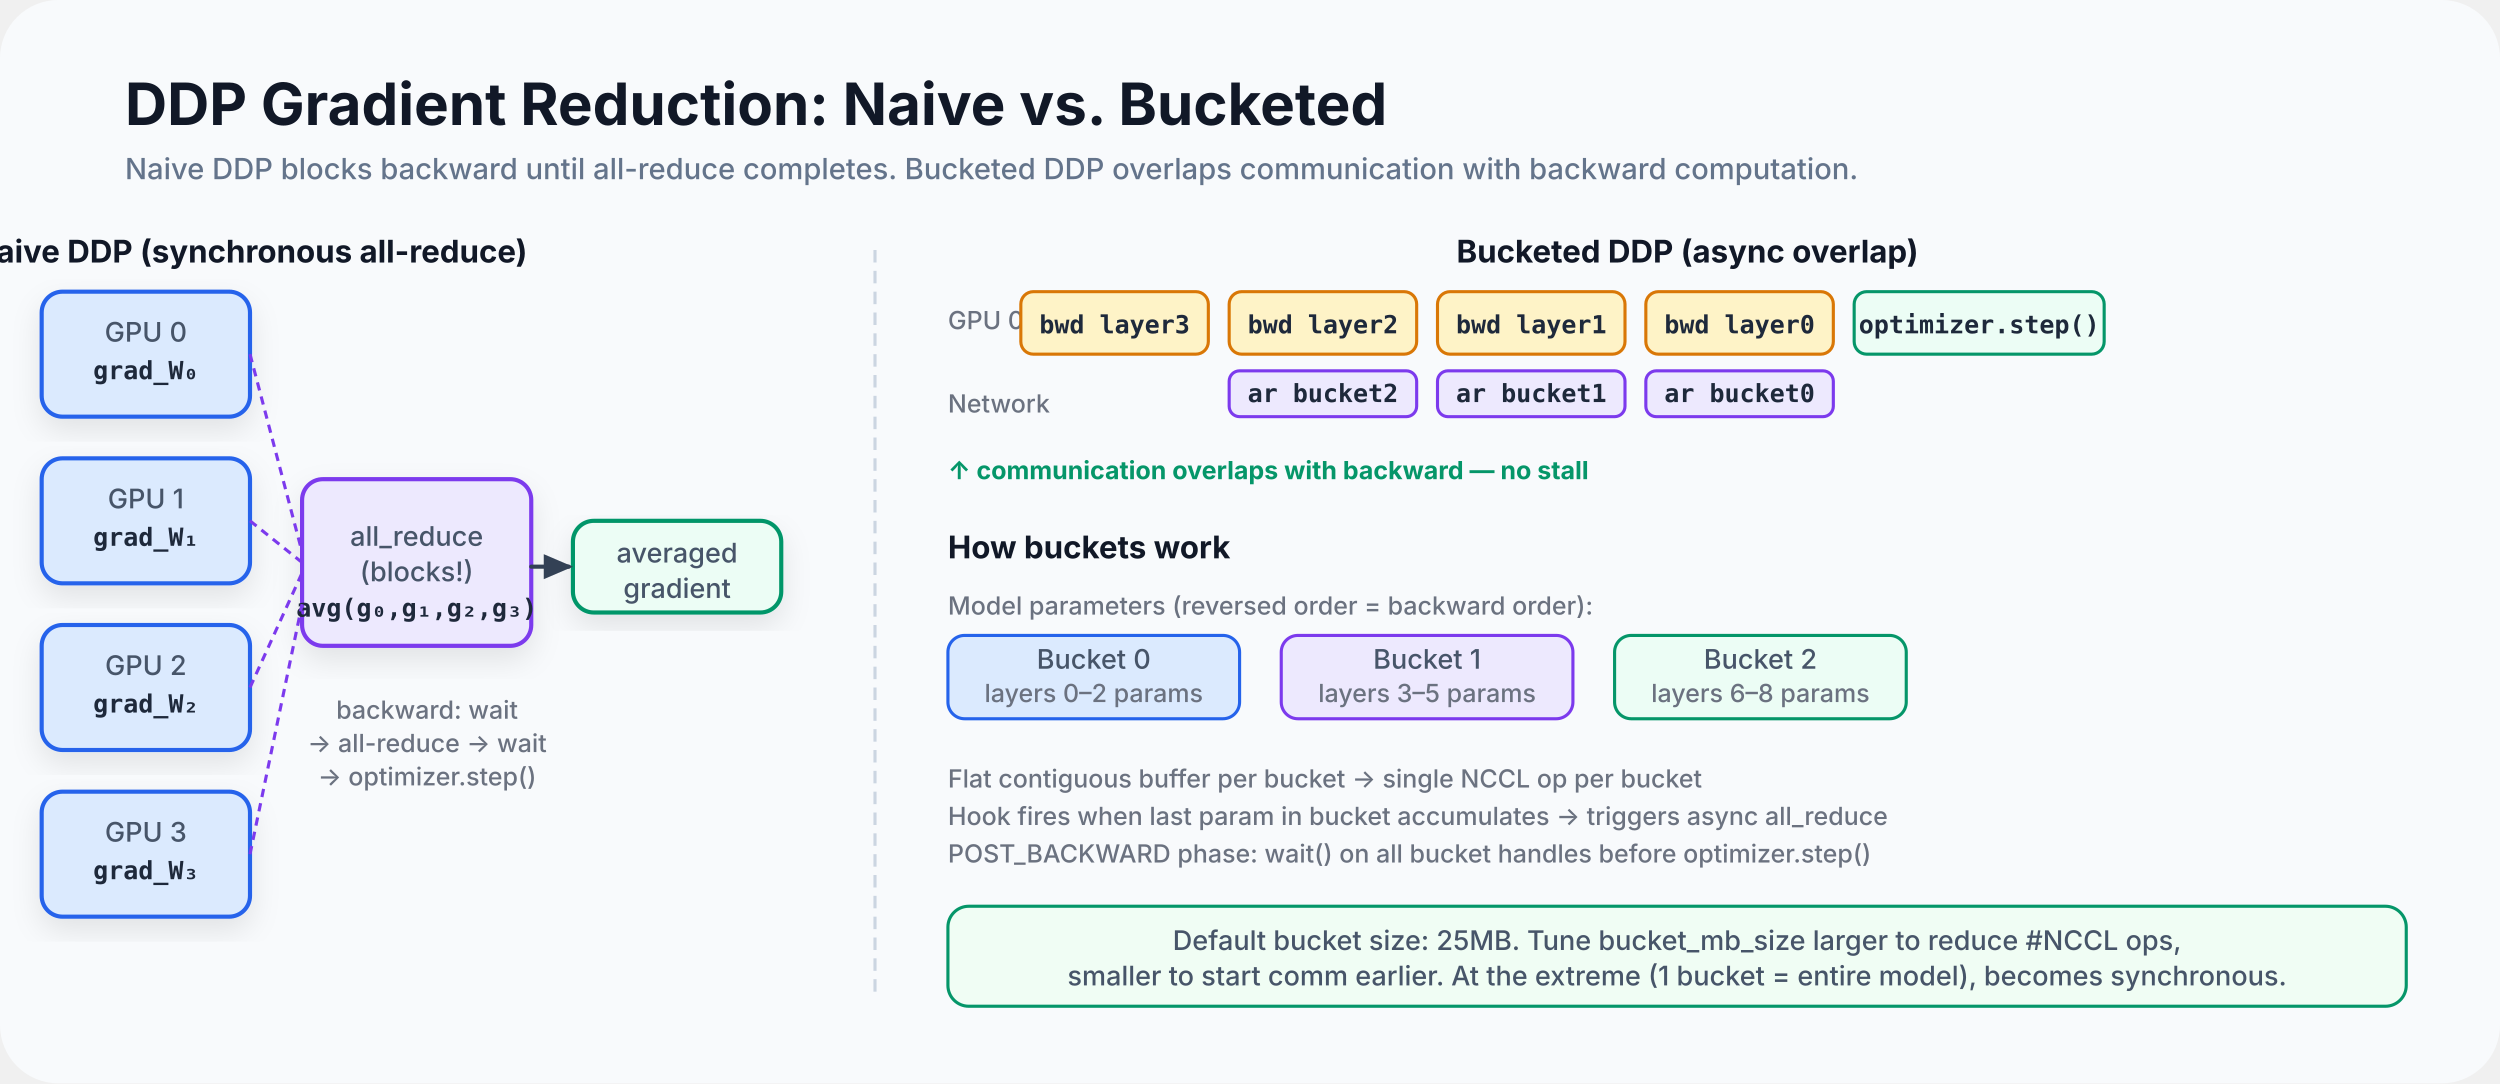
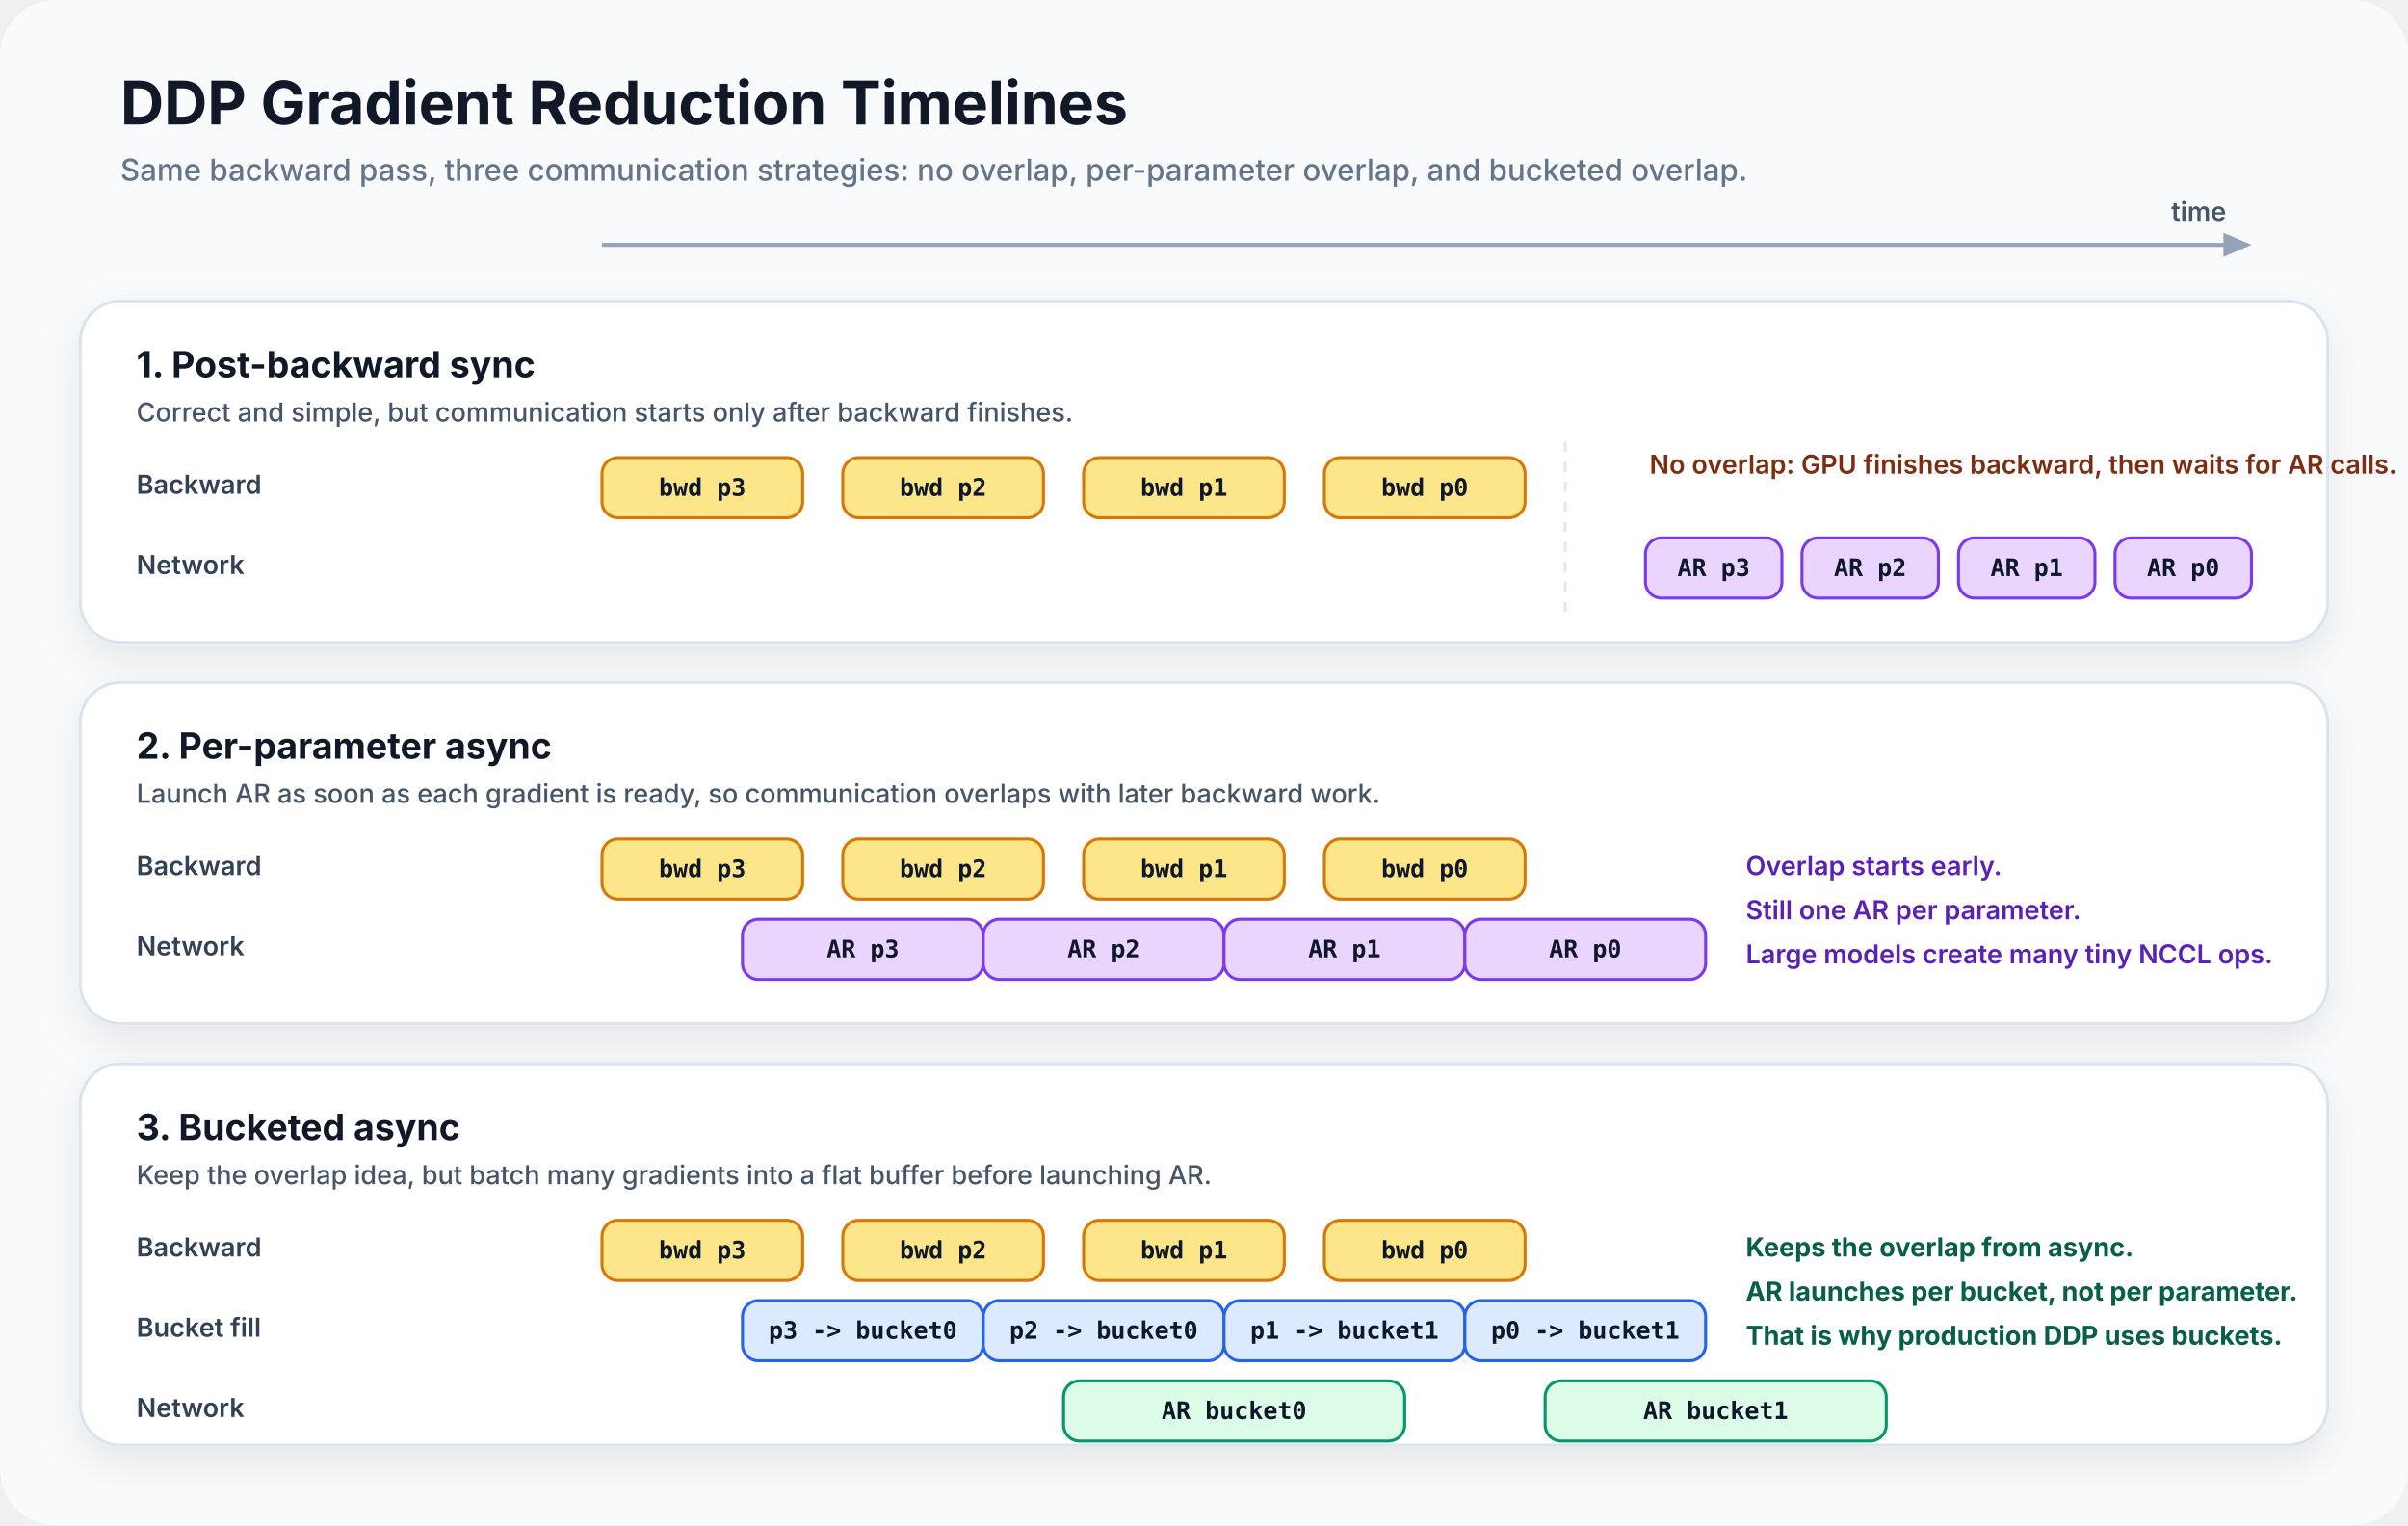
- <svg xmlns="http://www.w3.org/2000/svg" width="1200" height="520" viewBox="0 0 1200 520" fill="none">
+ <svg xmlns="http://www.w3.org/2000/svg" width="1200" height="760" viewBox="0 0 1200 760" fill="none">
  <defs>
    <style>
-       .title { font: 700 28px Inter, ui-sans-serif, system-ui, sans-serif; fill: #111827; }
-       .subtitle { font: 500 14px Inter, ui-sans-serif, system-ui, sans-serif; fill: #64748b; }
-       .label { font: 700 15px Inter, ui-sans-serif, system-ui, sans-serif; fill: #111827; }
-       .code { font: 600 12px "JetBrains Mono", "Fira Code", ui-monospace, monospace; fill: #1e293b; }
-       .small { font: 500 13px Inter, ui-sans-serif, system-ui, sans-serif; fill: #475569; }
-       .note { font: 500 12px Inter, ui-sans-serif, system-ui, sans-serif; fill: #6b7280; }
-       .highlight { font: 700 12px Inter, ui-sans-serif, system-ui, sans-serif; fill: #059669; }
-       .edge { stroke: #334155; stroke-width: 2; stroke-linecap: round; marker-end: url(#arrow); fill: none; }
-       .comm { stroke: #7c3aed; stroke-width: 2; stroke-linecap: round; stroke-dasharray: 5 3; fill: none; }
+       .title { font: 700 30px Inter, ui-sans-serif, system-ui, sans-serif; fill: #111827; }
+       .subtitle { font: 500 15px Inter, ui-sans-serif, system-ui, sans-serif; fill: #64748b; }
+       .card-title { font: 700 18px Inter, ui-sans-serif, system-ui, sans-serif; fill: #111827; }
+       .card-note { font: 500 13px Inter, ui-sans-serif, system-ui, sans-serif; fill: #475569; }
+       .lane { font: 600 13px Inter, ui-sans-serif, system-ui, sans-serif; fill: #334155; }
+       .small { font: 600 12px "JetBrains Mono", "Fira Code", ui-monospace, monospace; fill: #0f172a; }
+       .axis-label { font: 600 13px Inter, ui-sans-serif, system-ui, sans-serif; fill: #475569; }
+       .callout-strong { font: 700 13px Inter, ui-sans-serif, system-ui, sans-serif; fill: #065f46; }
+       .callout-soft { font: 600 13px Inter, ui-sans-serif, system-ui, sans-serif; fill: #7c2d12; }
+       .callout-mid { font: 600 13px Inter, ui-sans-serif, system-ui, sans-serif; fill: #5b21b6; }
+       .axis { stroke: #94a3b8; stroke-width: 2; marker-end: url(#arrow); }
+       .divider { stroke: #e2e8f0; stroke-width: 1.5; stroke-dasharray: 5 5; }
    </style>
    <marker id="arrow" markerWidth="10" markerHeight="10" refX="8" refY="5" orient="auto" markerUnits="strokeWidth">
-       <path d="M2 2 L9 5 L2 8 Z" fill="#334155" />
+       <path d="M2 2 L9 5 L2 8 Z" fill="#94a3b8" />
    </marker>
    <filter id="shadow" x="-20%" y="-20%" width="140%" height="140%">
-       <feDropShadow dx="0" dy="6" stdDeviation="7" flood-color="#0f172a" flood-opacity="0.09" />
+       <feDropShadow dx="0" dy="8" stdDeviation="10" flood-color="#0f172a" flood-opacity="0.08" />
    </filter>
  </defs>
-   <rect width="1200" height="520" rx="28" fill="#f8fafc" />
-   <text x="60" y="60" class="title">DDP Gradient Reduction: Naive vs. Bucketed</text>
-   <text x="60" y="86" class="subtitle">Naive DDP blocks backward until all-reduce completes. Bucketed DDP overlaps communication with backward computation.</text>
-   <text x="120" y="126" class="label" text-anchor="middle">Naive DDP  (synchronous all-reduce)</text>
-   <rect x="20" y="140" width="100" height="60" rx="10" fill="#dbeafe" stroke="#2563eb" stroke-width="2" filter="url(#shadow)" />
-   <text x="70" y="164" class="small" text-anchor="middle">GPU 0</text>
-   <text x="70" y="182" class="code" text-anchor="middle">grad_W₀</text>
-   <rect x="20" y="220" width="100" height="60" rx="10" fill="#dbeafe" stroke="#2563eb" stroke-width="2" filter="url(#shadow)" />
-   <text x="70" y="244" class="small" text-anchor="middle">GPU 1</text>
-   <text x="70" y="262" class="code" text-anchor="middle">grad_W₁</text>
-   <rect x="20" y="300" width="100" height="60" rx="10" fill="#dbeafe" stroke="#2563eb" stroke-width="2" filter="url(#shadow)" />
-   <text x="70" y="324" class="small" text-anchor="middle">GPU 2</text>
-   <text x="70" y="342" class="code" text-anchor="middle">grad_W₂</text>
-   <rect x="20" y="380" width="100" height="60" rx="10" fill="#dbeafe" stroke="#2563eb" stroke-width="2" filter="url(#shadow)" />
-   <text x="70" y="404" class="small" text-anchor="middle">GPU 3</text>
-   <text x="70" y="422" class="code" text-anchor="middle">grad_W₃</text>
-   <rect x="145" y="230" width="110" height="80" rx="10" fill="#ede9fe" stroke="#7c3aed" stroke-width="2" filter="url(#shadow)" />
-   <text x="200" y="262" class="small" text-anchor="middle">all_reduce</text>
-   <text x="200" y="279" class="small" text-anchor="middle">(blocks!)</text>
-   <text x="200" y="296" class="code" text-anchor="middle">avg(g₀,g₁,g₂,g₃)</text>
-   <path d="M 120 170 L 145 265" stroke="#7c3aed" stroke-width="1.5" stroke-dasharray="4 3" fill="none" />
-   <path d="M 120 250 L 145 270" stroke="#7c3aed" stroke-width="1.5" stroke-dasharray="4 3" fill="none" />
-   <path d="M 120 330 L 145 275" stroke="#7c3aed" stroke-width="1.5" stroke-dasharray="4 3" fill="none" />
-   <path d="M 120 410 L 145 290" stroke="#7c3aed" stroke-width="1.5" stroke-dasharray="4 3" fill="none" />
-   <rect x="275" y="250" width="100" height="44" rx="10" fill="#ecfdf5" stroke="#059669" stroke-width="2" filter="url(#shadow)" />
-   <text x="325" y="270" class="small" text-anchor="middle">averaged</text>
-   <text x="325" y="287" class="small" text-anchor="middle">gradient</text>
-   <line x1="255" y1="272" x2="273" y2="272" class="edge" />
-   <text x="205" y="345" class="note" text-anchor="middle">backward: wait</text>
-   <text x="205" y="361" class="note" text-anchor="middle">→ all-reduce → wait</text>
-   <text x="205" y="377" class="note" text-anchor="middle">→ optimizer.step()</text>
-   <line x1="420" y1="120" x2="420" y2="480" stroke="#cbd5e1" stroke-width="1.5" stroke-dasharray="6 4" />
-   <text x="810" y="126" class="label" text-anchor="middle">Bucketed DDP  (async overlap)</text>
-   <text x="455" y="158" class="note">GPU 0</text>
-   <rect x="490" y="140" width="90" height="30" rx="6" fill="#fef3c7" stroke="#d97706" stroke-width="1.5" />
-   <text x="535" y="160" class="code" text-anchor="middle">bwd layer3</text>
-   <rect x="590" y="140" width="90" height="30" rx="6" fill="#fef3c7" stroke="#d97706" stroke-width="1.5" />
-   <text x="635" y="160" class="code" text-anchor="middle">bwd layer2</text>
-   <rect x="690" y="140" width="90" height="30" rx="6" fill="#fef3c7" stroke="#d97706" stroke-width="1.5" />
-   <text x="735" y="160" class="code" text-anchor="middle">bwd layer1</text>
-   <rect x="790" y="140" width="90" height="30" rx="6" fill="#fef3c7" stroke="#d97706" stroke-width="1.5" />
-   <text x="835" y="160" class="code" text-anchor="middle">bwd layer0</text>
-   <rect x="890" y="140" width="120" height="30" rx="6" fill="#ecfdf5" stroke="#059669" stroke-width="1.5" />
-   <text x="950" y="160" class="code" text-anchor="middle">optimizer.step()</text>
-   <text x="455" y="198" class="note">Network</text>
-   <rect x="590" y="178" width="90" height="22" rx="5" fill="#ede9fe" stroke="#7c3aed" stroke-width="1.5" />
-   <text x="635" y="193" class="code" text-anchor="middle">ar bucket2</text>
-   <rect x="690" y="178" width="90" height="22" rx="5" fill="#ede9fe" stroke="#7c3aed" stroke-width="1.5" />
-   <text x="735" y="193" class="code" text-anchor="middle">ar bucket1</text>
-   <rect x="790" y="178" width="90" height="22" rx="5" fill="#ede9fe" stroke="#7c3aed" stroke-width="1.5" />
-   <text x="835" y="193" class="code" text-anchor="middle">ar bucket0</text>
-   <text x="455" y="230" class="highlight">↑ communication overlaps with backward — no stall</text>
-   <text x="455" y="268" class="label">How buckets work</text>
-   <text x="455" y="295" class="note">Model parameters (reversed order = backward order):</text>
-   <rect x="455" y="305" width="140" height="40" rx="8" fill="#dbeafe" stroke="#2563eb" stroke-width="1.5" />
-   <text x="525" y="321" class="small" text-anchor="middle">Bucket 0</text>
-   <text x="525" y="337" class="note" text-anchor="middle">layers 0–2 params</text>
-   <rect x="615" y="305" width="140" height="40" rx="8" fill="#ede9fe" stroke="#7c3aed" stroke-width="1.5" />
-   <text x="685" y="321" class="small" text-anchor="middle">Bucket 1</text>
-   <text x="685" y="337" class="note" text-anchor="middle">layers 3–5 params</text>
-   <rect x="775" y="305" width="140" height="40" rx="8" fill="#ecfdf5" stroke="#059669" stroke-width="1.5" />
-   <text x="845" y="321" class="small" text-anchor="middle">Bucket 2</text>
-   <text x="845" y="337" class="note" text-anchor="middle">layers 6–8 params</text>
-   <text x="455" y="378" class="note">Flat contiguous buffer per bucket → single NCCL op per bucket</text>
-   <text x="455" y="396" class="note">Hook fires when last param in bucket accumulates → triggers async all_reduce</text>
-   <text x="455" y="414" class="note">POST_BACKWARD phase: wait() on all bucket handles before optimizer.step()</text>
-   <rect x="455" y="435" width="700" height="48" rx="10" fill="#f0fdf4" stroke="#059669" stroke-width="1.5" />
-   <text x="805" y="456" class="small" text-anchor="middle">Default bucket size: 25MB. Tune bucket_mb_size larger to reduce #NCCL ops,</text>
-   <text x="805" y="473" class="small" text-anchor="middle">smaller to start comm earlier. At the extreme (1 bucket = entire model), becomes synchronous.</text>
+   <rect width="1200" height="760" rx="28" fill="#f8fafc" />
+   <text x="60" y="62" class="title">DDP Gradient Reduction Timelines</text>
+   <text x="60" y="90" class="subtitle">Same backward pass, three communication strategies: no overlap, per-parameter overlap, and bucketed overlap.</text>
+   <line x1="300" y1="122" x2="1120" y2="122" class="axis" />
+   <text x="1082" y="110" class="axis-label">time</text>
+   <rect x="40" y="150" width="1120" height="170" rx="20" fill="#ffffff" stroke="#dbe4ee" stroke-width="1.5" filter="url(#shadow)" />
+   <text x="68" y="188" class="card-title">1. Post-backward sync</text>
+   <text x="68" y="210" class="card-note">Correct and simple, but communication starts only after backward finishes.</text>
+   <text x="68" y="246" class="lane">Backward</text>
+   <text x="68" y="286" class="lane">Network</text>
+   <rect x="300" y="228" width="100" height="30" rx="8" fill="#fde68a" stroke="#d97706" stroke-width="1.5" />
+   <rect x="420" y="228" width="100" height="30" rx="8" fill="#fde68a" stroke="#d97706" stroke-width="1.5" />
+   <rect x="540" y="228" width="100" height="30" rx="8" fill="#fde68a" stroke="#d97706" stroke-width="1.5" />
+   <rect x="660" y="228" width="100" height="30" rx="8" fill="#fde68a" stroke="#d97706" stroke-width="1.5" />
+   <text x="350" y="247" class="small" text-anchor="middle">bwd p3</text>
+   <text x="470" y="247" class="small" text-anchor="middle">bwd p2</text>
+   <text x="590" y="247" class="small" text-anchor="middle">bwd p1</text>
+   <text x="710" y="247" class="small" text-anchor="middle">bwd p0</text>
+   <rect x="820" y="268" width="68" height="30" rx="8" fill="#e9d5ff" stroke="#7c3aed" stroke-width="1.5" />
+   <rect x="898" y="268" width="68" height="30" rx="8" fill="#e9d5ff" stroke="#7c3aed" stroke-width="1.5" />
+   <rect x="976" y="268" width="68" height="30" rx="8" fill="#e9d5ff" stroke="#7c3aed" stroke-width="1.5" />
+   <rect x="1054" y="268" width="68" height="30" rx="8" fill="#e9d5ff" stroke="#7c3aed" stroke-width="1.5" />
+   <text x="854" y="287" class="small" text-anchor="middle">AR p3</text>
+   <text x="932" y="287" class="small" text-anchor="middle">AR p2</text>
+   <text x="1010" y="287" class="small" text-anchor="middle">AR p1</text>
+   <text x="1088" y="287" class="small" text-anchor="middle">AR p0</text>
+   <line x1="780" y1="220" x2="780" y2="306" class="divider" />
+   <text x="822" y="236" class="callout-soft">No overlap: GPU finishes backward, then waits for AR calls.</text>
+   <rect x="40" y="340" width="1120" height="170" rx="20" fill="#ffffff" stroke="#dbe4ee" stroke-width="1.5" filter="url(#shadow)" />
+   <text x="68" y="378" class="card-title">2. Per-parameter async</text>
+   <text x="68" y="400" class="card-note">Launch AR as soon as each gradient is ready, so communication overlaps with later backward work.</text>
+   <text x="68" y="436" class="lane">Backward</text>
+   <text x="68" y="476" class="lane">Network</text>
+   <rect x="300" y="418" width="100" height="30" rx="8" fill="#fde68a" stroke="#d97706" stroke-width="1.5" />
+   <rect x="420" y="418" width="100" height="30" rx="8" fill="#fde68a" stroke="#d97706" stroke-width="1.5" />
+   <rect x="540" y="418" width="100" height="30" rx="8" fill="#fde68a" stroke="#d97706" stroke-width="1.5" />
+   <rect x="660" y="418" width="100" height="30" rx="8" fill="#fde68a" stroke="#d97706" stroke-width="1.5" />
+   <text x="350" y="437" class="small" text-anchor="middle">bwd p3</text>
+   <text x="470" y="437" class="small" text-anchor="middle">bwd p2</text>
+   <text x="590" y="437" class="small" text-anchor="middle">bwd p1</text>
+   <text x="710" y="437" class="small" text-anchor="middle">bwd p0</text>
+   <rect x="370" y="458" width="120" height="30" rx="8" fill="#e9d5ff" stroke="#7c3aed" stroke-width="1.5" />
+   <rect x="490" y="458" width="120" height="30" rx="8" fill="#e9d5ff" stroke="#7c3aed" stroke-width="1.5" />
+   <rect x="610" y="458" width="120" height="30" rx="8" fill="#e9d5ff" stroke="#7c3aed" stroke-width="1.5" />
+   <rect x="730" y="458" width="120" height="30" rx="8" fill="#e9d5ff" stroke="#7c3aed" stroke-width="1.5" />
+   <text x="430" y="477" class="small" text-anchor="middle">AR p3</text>
+   <text x="550" y="477" class="small" text-anchor="middle">AR p2</text>
+   <text x="670" y="477" class="small" text-anchor="middle">AR p1</text>
+   <text x="790" y="477" class="small" text-anchor="middle">AR p0</text>
+   <text x="870" y="436" class="callout-mid">Overlap starts early.</text>
+   <text x="870" y="458" class="callout-mid">Still one AR per parameter.</text>
+   <text x="870" y="480" class="callout-mid">Large models create many tiny NCCL ops.</text>
+   <rect x="40" y="530" width="1120" height="190" rx="20" fill="#ffffff" stroke="#dbe4ee" stroke-width="1.5" filter="url(#shadow)" />
+   <text x="68" y="568" class="card-title">3. Bucketed async</text>
+   <text x="68" y="590" class="card-note">Keep the overlap idea, but batch many gradients into a flat buffer before launching AR.</text>
+   <text x="68" y="626" class="lane">Backward</text>
+   <text x="68" y="666" class="lane">Bucket fill</text>
+   <text x="68" y="706" class="lane">Network</text>
+   <rect x="300" y="608" width="100" height="30" rx="8" fill="#fde68a" stroke="#d97706" stroke-width="1.5" />
+   <rect x="420" y="608" width="100" height="30" rx="8" fill="#fde68a" stroke="#d97706" stroke-width="1.5" />
+   <rect x="540" y="608" width="100" height="30" rx="8" fill="#fde68a" stroke="#d97706" stroke-width="1.5" />
+   <rect x="660" y="608" width="100" height="30" rx="8" fill="#fde68a" stroke="#d97706" stroke-width="1.5" />
+   <text x="350" y="627" class="small" text-anchor="middle">bwd p3</text>
+   <text x="470" y="627" class="small" text-anchor="middle">bwd p2</text>
+   <text x="590" y="627" class="small" text-anchor="middle">bwd p1</text>
+   <text x="710" y="627" class="small" text-anchor="middle">bwd p0</text>
+   <rect x="370" y="648" width="120" height="30" rx="8" fill="#dbeafe" stroke="#2563eb" stroke-width="1.5" />
+   <rect x="490" y="648" width="120" height="30" rx="8" fill="#dbeafe" stroke="#2563eb" stroke-width="1.5" />
+   <rect x="610" y="648" width="120" height="30" rx="8" fill="#dbeafe" stroke="#2563eb" stroke-width="1.5" />
+   <rect x="730" y="648" width="120" height="30" rx="8" fill="#dbeafe" stroke="#2563eb" stroke-width="1.5" />
+   <text x="430" y="667" class="small" text-anchor="middle">p3 -&gt; bucket0</text>
+   <text x="550" y="667" class="small" text-anchor="middle">p2 -&gt; bucket0</text>
+   <text x="670" y="667" class="small" text-anchor="middle">p1 -&gt; bucket1</text>
+   <text x="790" y="667" class="small" text-anchor="middle">p0 -&gt; bucket1</text>
+   <rect x="530" y="688" width="170" height="30" rx="8" fill="#dcfce7" stroke="#059669" stroke-width="1.5" />
+   <rect x="770" y="688" width="170" height="30" rx="8" fill="#dcfce7" stroke="#059669" stroke-width="1.5" />
+   <text x="615" y="707" class="small" text-anchor="middle">AR bucket0</text>
+   <text x="855" y="707" class="small" text-anchor="middle">AR bucket1</text>
+   <text x="870" y="626" class="callout-strong">Keeps the overlap from async.</text>
+   <text x="870" y="648" class="callout-strong">AR launches per bucket, not per parameter.</text>
+   <text x="870" y="670" class="callout-strong">That is why production DDP uses buckets.</text>
</svg>
